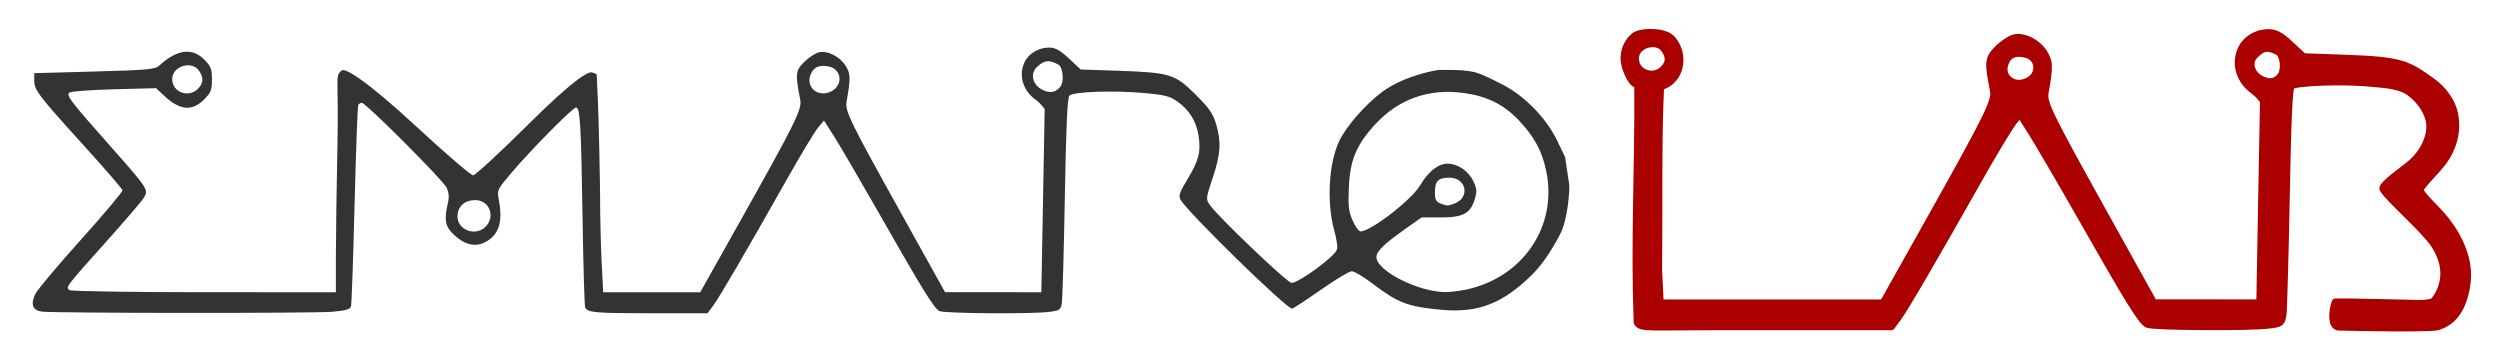
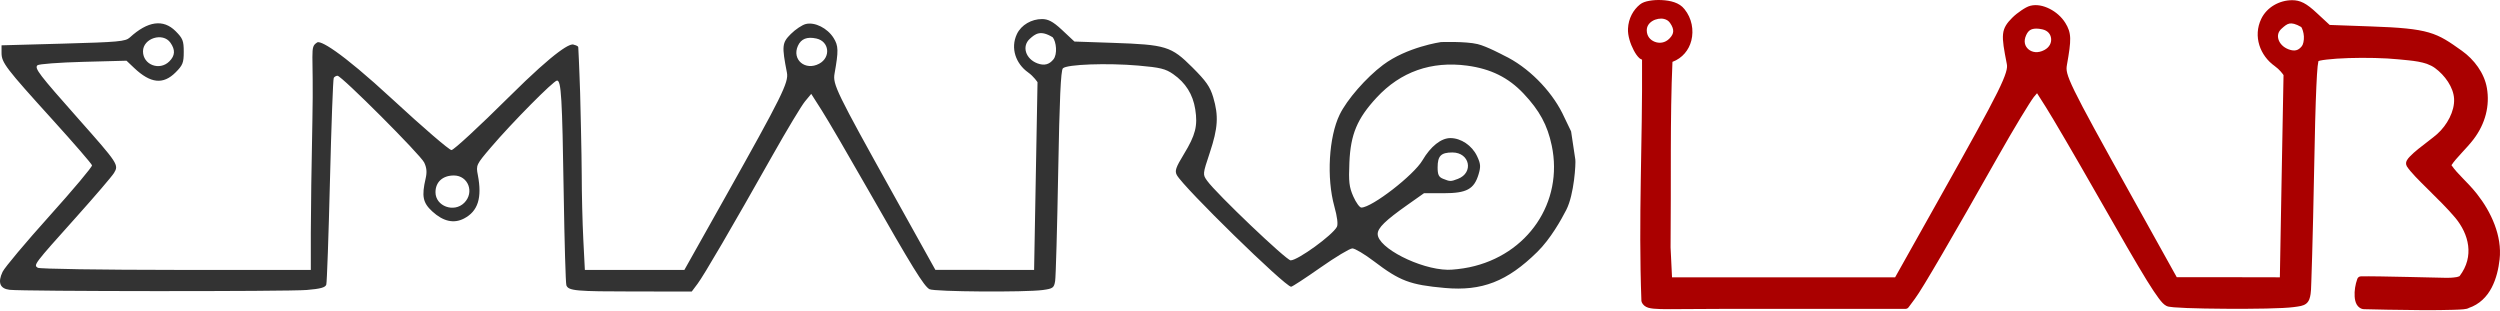
- <svg xmlns="http://www.w3.org/2000/svg" xmlns:xlink="http://www.w3.org/1999/xlink" width="763.667" height="110.101" id="svg2" version="1.1">
+ <svg xmlns="http://www.w3.org/2000/svg" xmlns:xlink="http://www.w3.org/1999/xlink" width="744.837" height="92.402" id="svg2" version="1.1">
  <defs id="defs4" />
-   <g id="layer1" transform="translate(-95.2794,79.58906)">
+   <g id="layer1" transform="translate(-105.2794,70.74104)">
    <path style="fill:#333333;stroke:none" d="m 108.096,15.598 c -2.851,-0.356 -3.55,-2.192 -2.041,-5.36 0.613,-1.287 6.895,-8.768 13.96,-16.626 7.065,-7.857 12.77,-14.649 12.678,-15.094 -0.092,-0.444 -5.391,-6.569 -11.775,-13.61 -13.98,-15.421 -15.179,-16.992 -15.179,-19.896 l 0,-2.251 18.388,-0.506 c 16.435,-0.453 18.541,-0.646 19.821,-1.821 5.354,-4.911 9.987,-5.554 13.647,-1.893 2.139,2.139 2.429,2.871 2.429,6.143 0,3.272 -0.289,4.004 -2.429,6.143 -3.704,3.704 -7.458,3.301 -12.349,-1.326 l -2.277,-2.155 -12.929,0.339 c -7.111,0.187 -13.239,0.649 -13.617,1.028 -0.905,0.905 0.446,2.671 12.172,15.899 11.91,13.436 12.123,13.759 10.655,16.178 -0.608,1.001 -5.744,6.996 -11.415,13.322 -12.516,13.961 -12.614,14.091 -11.299,14.925 0.543,0.344 19.068,0.631 41.166,0.637 l 40.179,0.011 0,-10.955 c 0,-6.025 0.213,-21.127 0.472,-33.56 0.438,-20.966 -0.869,-21.725 1.321,-23.194 0.723,-0.932 6.625,2.156 22.689,17.002 8.922,8.246 16.764,14.993 17.427,14.993 0.662,0 8.321,-7.071 17.02,-15.714 14.598,-14.504 18.54,-16.196 19.447,-15.67 0,0 1.278,0.256 1.309,0.759 0.212,3.455 0.558,13.661 0.558,13.661 0.017,0.403 0.471,18.964 0.473,24.464 0.003,5.5 0.214,14.098 0.469,19.107 l 0.464,9.107 14.823,0 14.823,0 12.136,-21.607 c 16.916,-30.119 18.98,-34.281 18.423,-37.149 -1.559,-8.016 -1.469,-8.913 1.159,-11.541 1.362,-1.362 3.364,-2.699 4.45,-2.971 2.68,-0.673 6.459,1.221 8.288,4.152 1.463,2.345 1.502,3.775 0.29,10.612 -0.57,3.212 0.491,5.393 17.419,35.81 l 12.613,22.663 14.71,0.016 14.71,0.016 0.509,-27.967 0.509,-27.967 c 0,0 -1.107,-1.715 -2.814,-2.926 -3.612,-2.561 -5.333,-7.193 -3.327,-11.42 1.31,-2.76 4.408,-4.467 7.463,-4.467 1.712,0 3.145,0.583 5.961,3.222 l 3.707,3.475 11.429,0.389 c 15.857,0.54 17.394,1.011 23.677,7.269 4.143,4.126 5.321,5.811 6.25,8.94 1.648,5.55 1.427,9.153 -1.011,16.492 -2.149,6.468 -2.152,6.495 -0.788,8.403 2.727,3.815 23.598,23.7 24.875,23.7 2.116,0 12.426,-7.466 13.765,-9.968 0.395,-0.738 0.12,-2.973 -0.752,-6.118 -2.352,-8.481 -1.65,-20.656 1.573,-27.315 2.169,-4.48 7.876,-11.024 12.928,-14.821 7.134,-5.363 17.251,-6.811 17.251,-6.811 0,0 7.342,-0.264 10.926,0.599 2.739,0.66 7.767,3.357 7.767,3.357 7.276,3.437 14.001,10.324 17.466,17.193 l 2.626,5.46 1.263,8.42 c 0.157,1.046 -0.311,10.309 -2.704,14.978 -1.48,2.889 -4.68,8.629 -8.643,12.525 -8.944,8.791 -16.462,11.72 -27.535,10.725 -10.369,-0.931 -13.381,-2.065 -21.128,-7.957 -2.777,-2.112 -5.67,-3.834 -6.429,-3.827 -0.759,0.007 -5.036,2.578 -9.506,5.714 -4.469,3.136 -8.399,5.702 -8.732,5.702 -1.78,0 -32.103,-29.628 -34.054,-33.274 -0.661,-1.235 -0.323,-2.24 2.093,-6.205 3.478,-5.711 4.176,-8.461 3.397,-13.389 -0.702,-4.441 -2.858,-7.881 -6.559,-10.467 -2.282,-1.594 -3.871,-1.985 -10.357,-2.55 -9.302,-0.81 -21.329,-0.376 -22.519,0.813 -0.621,0.621 -1.006,9.143 -1.401,31 -0.299,16.579 -0.707,31.146 -0.907,32.37 -0.332,2.032 -0.651,2.266 -3.663,2.679 -5.239,0.718 -32.343,0.525 -33.774,-0.24 -1.639,-0.877 -5.12,-6.518 -18.308,-29.665 -5.82,-10.214 -12.008,-20.812 -13.753,-23.55 l -3.172,-4.979 -1.868,2.253 c -1.028,1.239 -5.372,8.461 -9.654,16.05 -12.227,21.669 -20.438,35.737 -22.332,38.262 l -1.741,2.321 -16.928,-0.01 c -17.692,-0.01 -19.796,-0.201 -20.428,-1.847 -0.212,-0.551 -0.568,-12.814 -0.793,-27.251 -0.447,-28.727 -0.744,-33.749 -1.994,-33.749 -1.001,0 -13.477,12.608 -19.691,19.898 -4.382,5.141 -4.466,5.319 -3.907,8.214 1.323,6.847 0.052,10.841 -4.137,13.008 -3.021,1.562 -6.176,0.853 -9.418,-2.117 -2.825,-2.588 -3.22,-4.537 -1.99,-9.829 0.436,-1.877 0.314,-3.217 -0.436,-4.764 -1.128,-2.329 -24.622,-25.839 -25.821,-25.839 -0.401,0 -0.903,0.283 -1.117,0.629 -0.214,0.346 -0.722,14.087 -1.129,30.536 -0.407,16.448 -0.9,30.422 -1.097,31.053 -0.269,0.863 -1.704,1.26 -5.807,1.607 -5.738,0.485 -84.661,0.437 -88.592,-0.053 z M 543.026,8.894 C 560.456,5.259 571.138,-10.498 567.601,-27.359 c -1.285,-6.125 -3.634,-10.459 -8.409,-15.513 -4.507,-4.771 -9.761,-7.371 -16.791,-8.311 -10.674,-1.426 -19.842,1.809 -26.982,9.521 -5.781,6.244 -7.742,10.906 -8.108,19.277 -0.254,5.798 -0.073,7.375 1.167,10.179 0.807,1.824 1.887,3.313 2.4,3.309 3.169,-0.029 15.603,-9.648 18.208,-14.086 2.435,-4.148 5.542,-6.62 8.315,-6.617 3.178,0.004 6.442,2.212 7.942,5.373 1.07,2.255 1.144,3.124 0.461,5.403 -1.333,4.448 -3.547,5.65 -10.407,5.65 l -5.863,0 -4.933,3.482 c -6.604,4.66 -8.862,6.867 -8.862,8.661 0,4.102 12.548,10.519 20.858,10.667 1.454,0.026 4.347,-0.308 6.429,-0.742 z M 243.597,-10.316 c 3.1,-3.1 1.184,-8.143 -3.095,-8.143 -3.34,0 -5.476,1.95 -5.476,4.999 0,4.16 5.528,6.188 8.571,3.144 z m 296.034,-7.129 c 4.801,-1.825 3.555,-7.871 -1.622,-7.871 -3.41,0 -4.412,1.011 -4.412,4.452 0,2.171 0.332,2.871 1.607,3.383 2.12,0.852 2.279,0.853 4.427,0.037 z M 155.74,-52.459 c 1.716,-1.716 1.813,-3.419 0.317,-5.555 -2.245,-3.205 -8.174,-1.338 -8.174,2.574 0,4.015 4.947,5.892 7.857,2.981 z m 193.602,0.698 c 3.547,-1.899 3.023,-6.656 -0.827,-7.502 -2.792,-0.613 -4.554,0.082 -5.507,2.172 -1.876,4.117 2.197,7.544 6.334,5.33 z m 69.791,-1.291 c 1.24,-1.539 0.865,-5.221 -0.203,-6.57 -3.672,-2.276 -5.208,-1.027 -6.833,0.443 -2.449,2.216 -1.27,6.003 2.279,7.322 1.998,0.743 3.499,0.365 4.757,-1.195 z" id="path2997" />
    <path xlink:href="#path2997-1" style="fill:#aa0000;stroke:none" id="path3042" d="m 600.344,-70.719 c -1.29,-0.065 -2.578,0.012 -3.688,0.219 -1.11,0.207 -2.033,0.488 -2.781,1.094 -1.969,1.594 -3.419,4.11 -3.562,7.219 -0.098,2.113 0.722,4.537 1.719,6.438 0.498,0.95 1.048,1.76 1.688,2.344 0.211,0.193 0.499,0.306 0.781,0.438 0.164,25.17 -1.113,46.906 -0.188,71.875 a 1.149,1.149 0 0 0 0.094,0.375 c 0.285,0.742 1.035,1.395 1.938,1.656 0.902,0.261 2.029,0.363 3.719,0.406 3.38,0.086 9.022,-0.065 18.781,-0.062 l 54.156,0 a 1.149,1.149 0 0 0 0.906,-0.469 L 675.812,18.25 c 1.182,-1.576 3.906,-6.083 8.125,-13.312 4.219,-7.23 9.87,-17.091 16.625,-29.062 2.36,-4.182 4.756,-8.262 6.688,-11.469 1.925,-3.195 3.492,-5.628 3.875,-6.094 0.001,-0.002 -0.001,-0.03 0,-0.031 l 1.062,-1.25 2.656,4.188 c 1.867,2.931 8.732,14.662 15.156,25.938 7.285,12.786 11.881,20.749 14.906,25.656 1.513,2.454 2.65,4.139 3.531,5.312 0.882,1.174 1.494,1.845 2.25,2.25 0.427,0.229 0.618,0.227 0.969,0.281 0.35,0.054 0.775,0.113 1.281,0.156 1.012,0.087 2.336,0.156 3.906,0.219 3.141,0.126 7.224,0.191 11.438,0.219 8.426,0.056 17.236,-0.065 20.406,-0.5 1.688,-0.231 2.748,-0.327 3.656,-1 0.454,-0.336 0.778,-0.853 0.969,-1.344 0.191,-0.491 0.279,-0.977 0.375,-1.562 0.052,-0.317 0.09,-0.665 0.125,-1.281 0.035,-0.616 0.054,-1.442 0.094,-2.438 0.079,-1.992 0.159,-4.695 0.25,-7.938 0.181,-6.485 0.397,-15.09 0.562,-24.25 0.218,-12.067 0.438,-20.471 0.688,-25.906 0.125,-2.718 0.235,-4.687 0.375,-6 0.07,-0.656 0.154,-1.166 0.219,-1.469 0.015,-0.069 0.04,-0.075 0.062,-0.125 -0.006,0.033 0.057,-0.033 0.438,-0.125 0.488,-0.118 1.184,-0.211 2.031,-0.312 1.694,-0.203 3.98,-0.358 6.469,-0.438 4.977,-0.159 10.839,-0.041 14.875,0.375 3.975,0.41 8.098,0.564 10.875,2.594 2.945,2.152 5.508,5.739 5.688,9.156 0.195,3.711 -2.104,7.886 -5.031,10.5 -1.234,1.102 -3.63,2.827 -5.625,4.438 -0.998,0.805 -1.895,1.598 -2.562,2.312 -0.334,0.357 -0.631,0.693 -0.844,1.094 -0.213,0.401 -0.412,1.004 -0.062,1.656 a 1.149,1.149 0 0 0 0.031,0.094 c 1.154,1.8 3.597,4.189 6.375,6.938 2.778,2.748 5.865,5.781 8.031,8.375 2.046,2.451 3.501,5.346 3.875,8.344 0.374,2.998 -0.285,6.098 -2.562,9.094 a 1.149,1.149 0 0 0 -0.094,0.094 c 0.1,-0.17 0.098,-0.099 -0.062,-0.031 -0.161,0.068 -0.417,0.161 -0.719,0.219 -0.604,0.116 -1.307,0.154 -1.719,0.188 -0.004,2.85e-4 -0.539,0.038 -1.25,0.031 -0.711,-0.007 -1.661,-0.041 -2.781,-0.062 -2.241,-0.043 -5.182,-0.122 -8.188,-0.188 -6.01,-0.132 -12.317,-0.256 -14.594,-0.188 a 1.149,1.149 0 0 0 -1.062,0.781 c -0.581,1.62 -0.897,3.541 -0.781,5.25 0.058,0.854 0.223,1.663 0.625,2.375 0.402,0.712 1.221,1.35 2.156,1.375 2.747,0.073 10.302,0.246 17.25,0.281 3.474,0.018 6.81,-0.015 9.312,-0.094 1.251,-0.04 2.278,-0.077 3.062,-0.156 0.392,-0.04 0.708,-0.091 1,-0.156 0.146,-0.033 0.302,-0.085 0.469,-0.156 0.017,-0.007 0.044,-0.055 0.062,-0.062 3.275,-1.081 5.484,-3.404 6.875,-6.062 1.401,-2.677 2.066,-5.701 2.375,-8.438 0.789,-6.998 -2.536,-14.164 -6.75,-19.5 -2.823,-3.575 -5.698,-5.788 -7.594,-8.562 1.415,-2.189 4.501,-4.982 6.562,-7.688 3.584,-4.702 4.89,-10.077 4,-15.281 -0.771,-4.511 -3.851,-8.553 -7.469,-11.125 -3.731,-2.652 -6.142,-4.364 -9.844,-5.438 -3.702,-1.074 -8.562,-1.514 -17.344,-1.812 l -12.188,-0.438 -3.781,-3.5 c -1.596,-1.496 -2.826,-2.459 -4,-3.062 -1.174,-0.604 -2.298,-0.812 -3.375,-0.812 -3.803,0 -7.583,2.081 -9.25,5.594 -2.462,5.189 -0.351,10.924 4.031,14.031 1.458,1.034 2.386,2.343 2.625,2.688 l -0.562,30.469 -0.531,29.781 -15.125,-0.031 -15.594,0 -13.594,-24.438 c -9.349,-16.798 -14.32,-25.815 -16.844,-31 -1.262,-2.592 -1.908,-4.201 -2.188,-5.312 -0.279,-1.111 -0.236,-1.696 -0.094,-2.5 0.673,-3.791 1.017,-6.098 0.969,-7.938 -0.048,-1.839 -0.576,-3.182 -1.438,-4.562 -1.139,-1.826 -2.838,-3.291 -4.688,-4.219 -1.849,-0.928 -3.867,-1.371 -5.719,-0.906 -0.869,0.218 -1.737,0.739 -2.688,1.375 -0.95,0.636 -1.933,1.401 -2.75,2.219 -1.493,1.493 -2.517,2.839 -2.719,4.844 -0.202,2.005 0.262,4.498 1.125,8.938 0.119,0.611 0.103,1.25 -0.281,2.531 -0.384,1.281 -1.162,3.144 -2.562,5.969 -2.801,5.65 -8.033,15.118 -17.375,31.75 l -13.062,23.281 -51.188,0 -15.281,0 L 603,2.969 c 2.2e-4,-0.021 -2.2e-4,-0.041 0,-0.062 0.198,-19.573 -0.179,-38.682 0.562,-55.219 2.942,-1.091 4.915,-3.521 5.625,-6.344 0.779,-3.097 0.166,-6.629 -2.031,-9.344 -0.009,-0.012 -0.022,-0.019 -0.031,-0.031 -1.501,-1.959 -4.221,-2.559 -6.781,-2.688 z m -1.031,5.594 c 0.608,-0.109 1.203,-0.103 1.75,0.031 0.727,0.179 1.321,0.531 1.781,1.188 0.737,1.052 0.974,1.862 0.938,2.531 -0.037,0.669 -0.337,1.337 -1.156,2.156 -1.289,1.289 -2.934,1.464 -4.312,0.938 -1.379,-0.526 -2.406,-1.693 -2.406,-3.438 0,-1.183 0.629,-2.105 1.656,-2.75 0.514,-0.323 1.142,-0.547 1.75,-0.656 z m 188.062,1.406 c 0.745,-0.151 1.844,0.045 3.531,1.031 0.31,0.449 0.715,1.593 0.781,2.781 0.069,1.241 -0.225,2.448 -0.594,2.906 -0.582,0.723 -1.103,1.073 -1.688,1.219 -0.585,0.146 -1.293,0.106 -2.25,-0.25 -1.664,-0.618 -2.675,-1.789 -3.031,-2.938 -0.356,-1.149 -0.139,-2.273 0.906,-3.219 0.895,-0.81 1.559,-1.373 2.344,-1.531 z m -75.438,1.5 c 0.503,-0.01 1.095,0.061 1.812,0.219 1.696,0.373 2.491,1.489 2.625,2.719 0.134,1.23 -0.413,2.588 -2,3.438 -1.93,1.033 -3.657,0.703 -4.719,-0.188 -1.062,-0.89 -1.575,-2.34 -0.719,-4.219 0.651,-1.429 1.449,-1.937 3,-1.969 z" />
    <path style="fill:#aa0000;stroke:none" d="m 595.664,-54.064 c -1.18,1.369 -4.348,-4.59 -4.187,-8.059 0.129,-2.79 1.4,-4.992 3.128,-6.391 1.838,-1.489 9.432,-1.726 11.632,1.2 3.95,4.839 2.227,12.734 -3.845,14.258 -0.785,16.761 -0.352,36.195 -0.554,56.021 l 0.513,10.06 16.373,0 51.827,0 13.405,-23.867 c 18.686,-33.269 20.966,-37.867 20.349,-41.035 -1.722,-8.855 -1.623,-9.845 1.28,-12.748 1.504,-1.504 3.716,-2.981 4.916,-3.282 2.96,-0.743 7.134,1.348 9.155,4.586 1.616,2.591 1.66,4.17 0.32,11.722 -0.629,3.548 0.543,5.956 19.241,39.555 l 13.932,25.033 16.249,0.017 16.249,0.017 0.562,-30.892 0.562,-30.892 c 0,0 -1.222,-1.894 -3.109,-3.232 -3.99,-2.829 -5.89,-7.946 -3.675,-12.615 1.447,-3.049 4.869,-4.934 8.243,-4.934 1.891,0 3.474,0.644 6.585,3.56 l 4.095,3.838 12.624,0.43 c 17.516,0.596 19.088,1.73 26.551,7.034 3.4,2.417 6.3,6.26 7.003,10.372 0.837,4.894 -0.35,9.938 -3.761,14.413 -2.084,2.734 -5.686,5.775 -7.1,8.405 2.026,3.329 5.207,5.558 8.115,9.241 4.083,5.169 7.235,12.117 6.497,18.662 -0.598,5.304 -2.501,11.629 -8.5,13.569 -0.494,0.929 -25.237,0.38 -30.714,0.235 -2.109,-0.056 -1.972,-4.546 -0.927,-7.461 4.326,-0.131 25.506,0.513 26.859,0.404 0.788,-0.064 2.984,-0.225 3.414,-0.957 4.894,-6.437 2.971,-13.695 -1.353,-18.874 -4.453,-5.333 -12.32,-12.1 -14.29,-15.174 -0.651,-1.216 6.17,-5.743 8.825,-8.114 3.144,-2.808 5.661,-7.206 5.44,-11.415 -0.206,-3.919 -2.985,-7.723 -6.154,-10.039 -3.171,-2.317 -7.534,-2.414 -11.44,-2.817 -8.253,-0.85 -23.56,-0.415 -24.874,0.898 -0.686,0.686 -1.112,10.099 -1.547,34.242 -0.33,18.313 -0.781,34.403 -1.002,35.756 -0.367,2.245 -0.72,2.503 -4.046,2.959 -5.787,0.793 -35.726,0.58 -37.306,-0.266 -1.81,-0.969 -5.656,-7.2 -20.223,-32.767 -6.428,-11.283 -13.264,-22.989 -15.191,-26.013 l -3.503,-5.499 -2.064,2.488 c -1.135,1.369 -5.933,9.346 -10.663,17.729 -13.506,23.936 -22.576,39.475 -24.667,42.264 l -1.923,2.564 -54.153,-0.011 c -19.542,-0.004 -22.662,0.574 -23.36,-1.245 -0.937,-25.283 0.402,-47.227 0.19,-72.933 z m 7.774,-4.354 c 1.896,-1.896 2.003,-3.776 0.35,-6.136 -2.48,-3.54 -9.029,-1.478 -9.029,2.843 0,4.434 5.464,6.508 8.679,3.293 z m 111.479,3.571 c 3.918,-2.097 3.339,-7.352 -0.914,-8.286 -3.084,-0.677 -5.031,0.09 -6.083,2.399 -2.072,4.547 2.427,8.333 6.997,5.887 z m 77.09,-1.426 c 1.369,-1.699 0.956,-5.767 -0.225,-7.257 -4.056,-2.514 -5.753,-1.135 -7.547,0.489 -2.705,2.448 -1.402,6.631 2.518,8.088 2.207,0.82 3.865,0.404 5.254,-1.32 z" id="path2997-1" />
  </g>
</svg>
